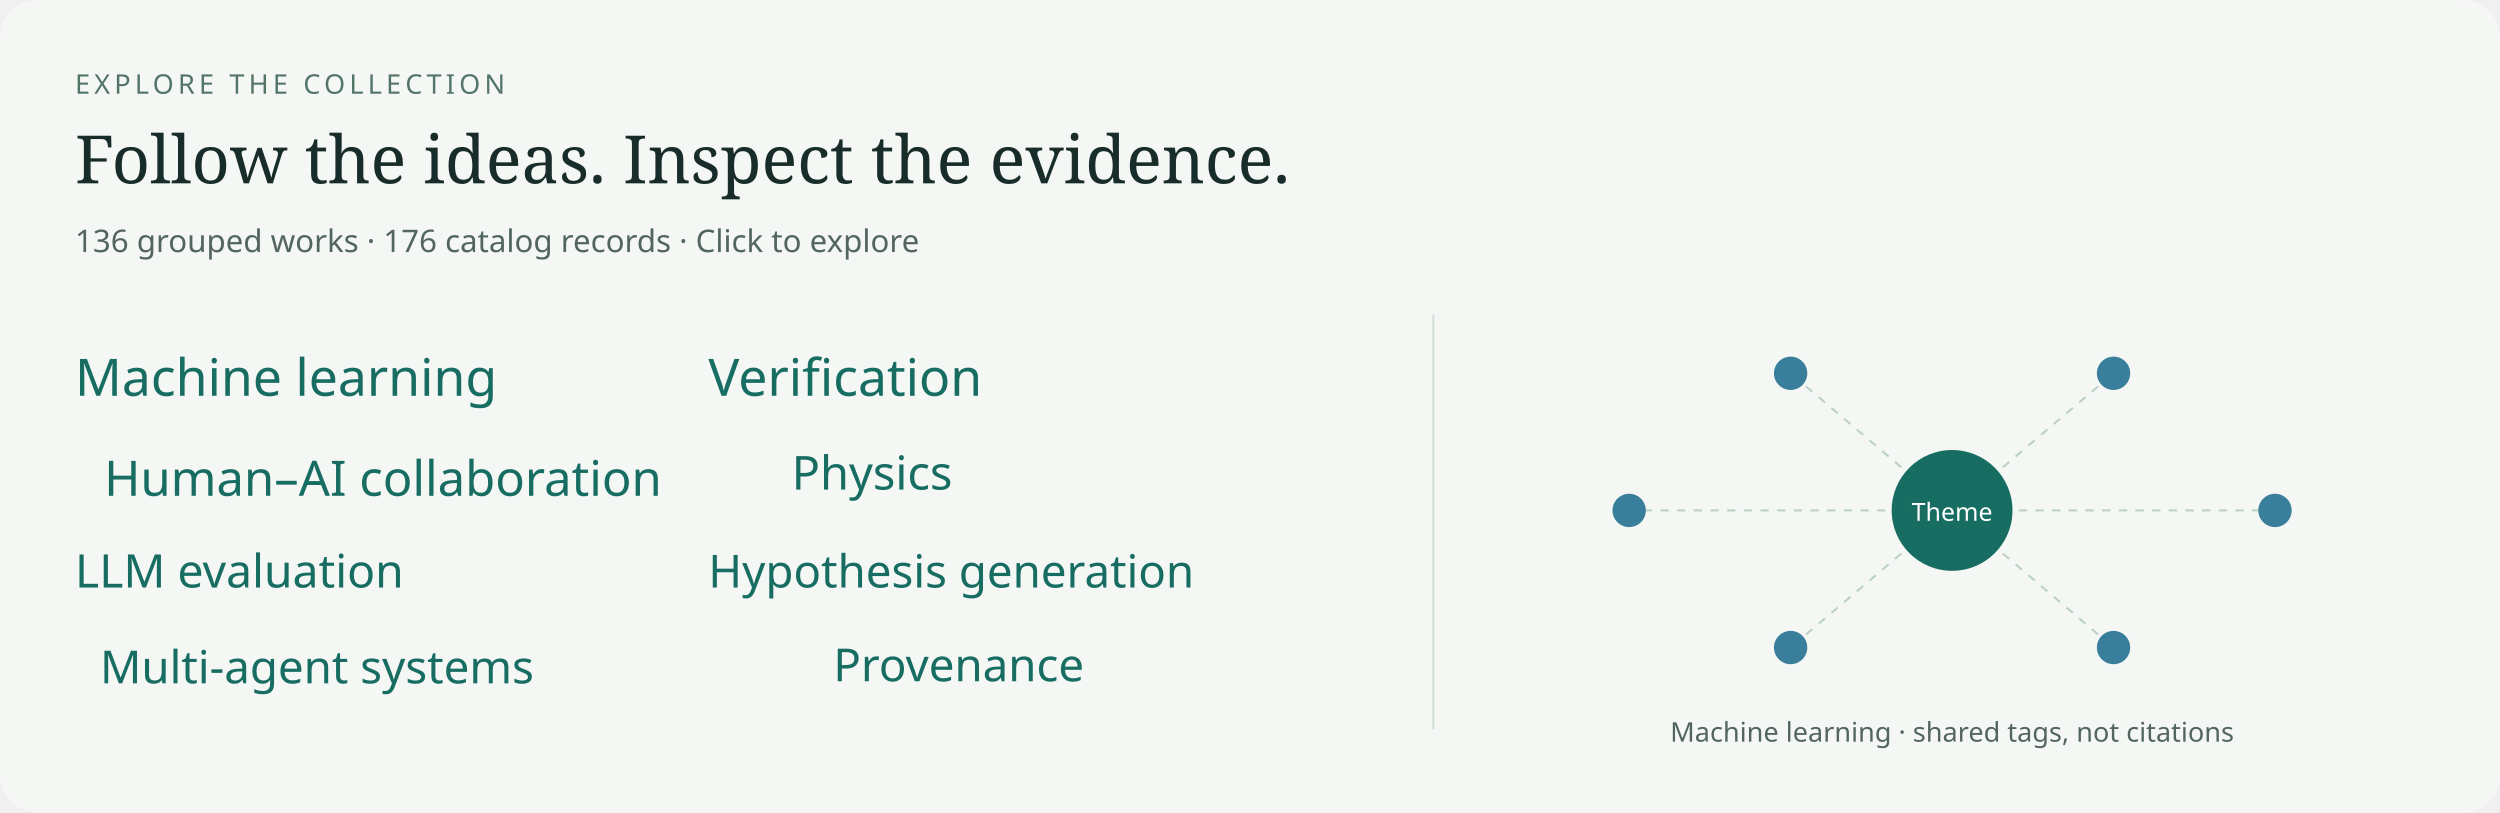
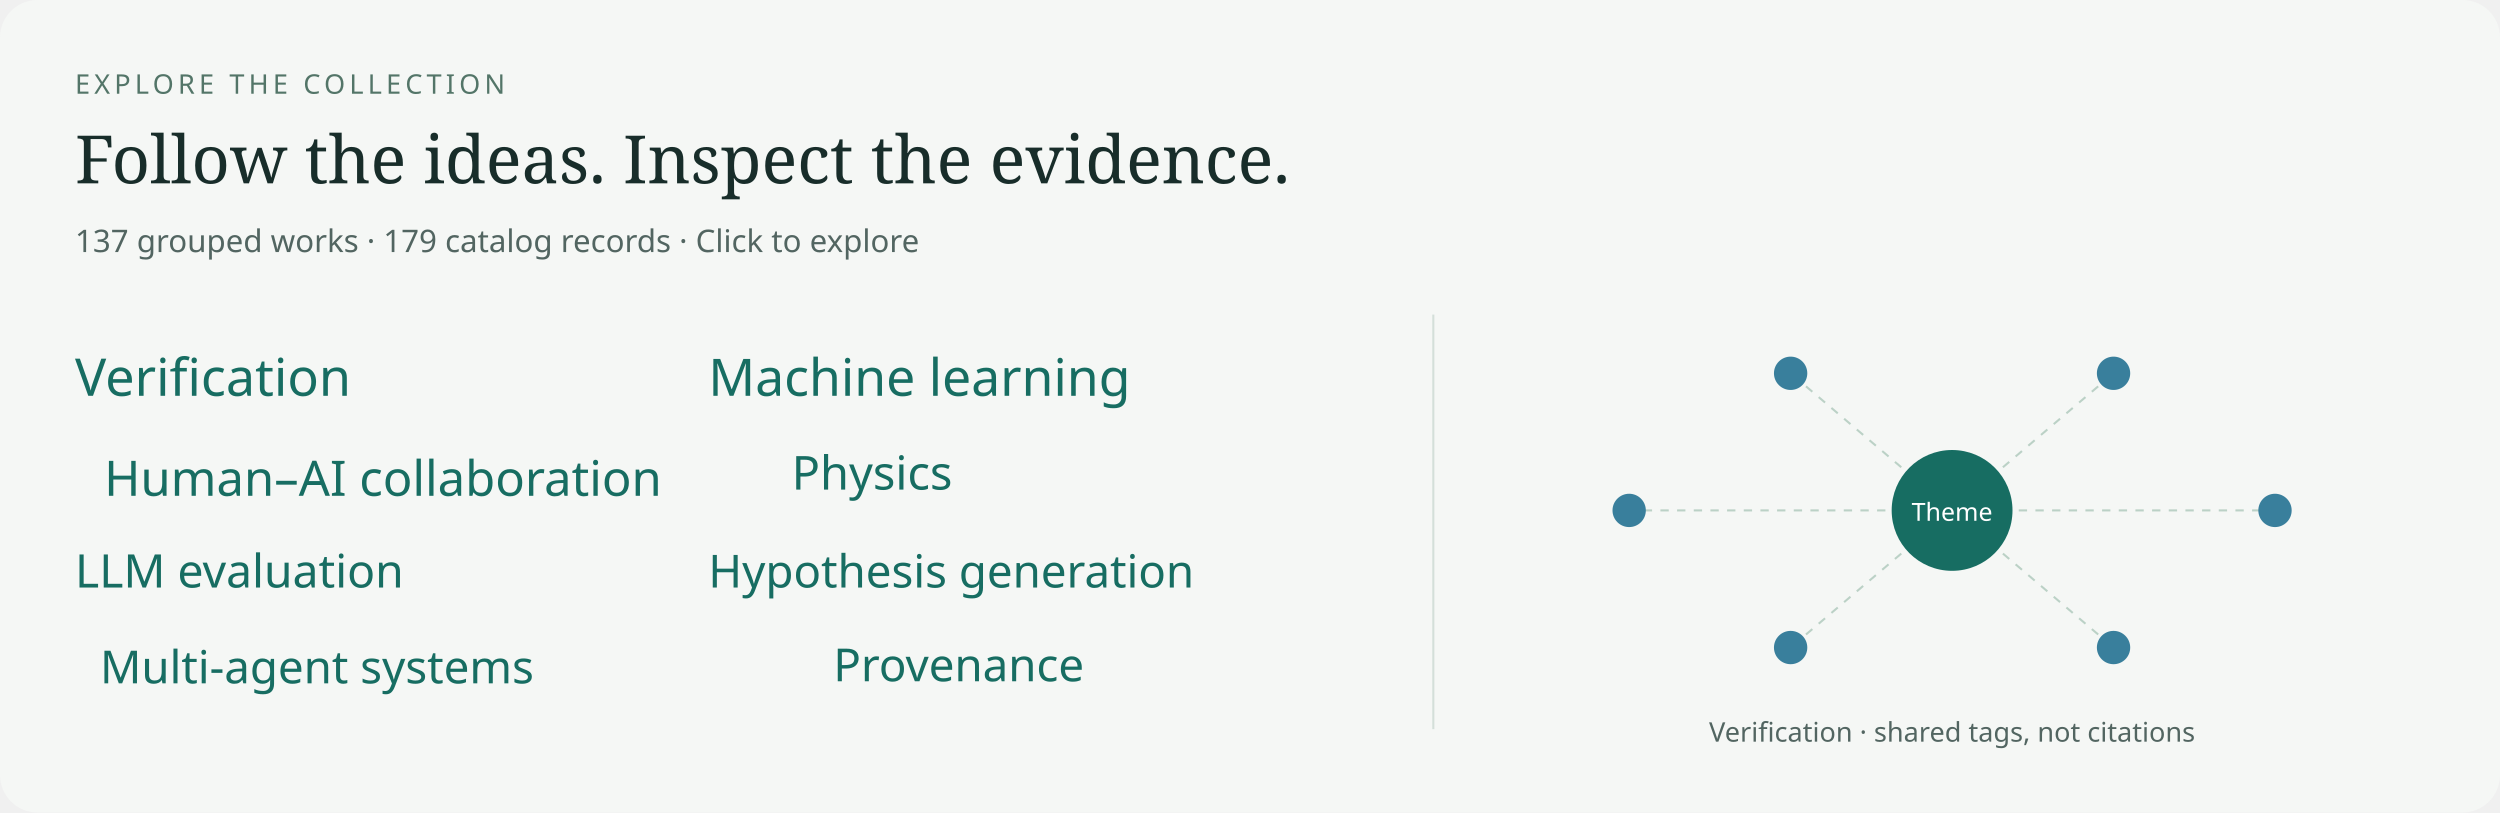
<svg xmlns="http://www.w3.org/2000/svg" width="1200" height="390" viewBox="0 0 1200 390" role="img" aria-labelledby="title desc">
  <rect width="1200" height="390" rx="18" fill="#f5f7f5" />
  <text x="36" y="45" font-family="system-ui,sans-serif" font-size="13" letter-spacing="2" fill="#537568">EXPLORE THE COLLECTION</text>
  <text x="36" y="88" font-family="Georgia,serif" font-size="32" fill="#182d2a">Follow the ideas. Inspect the evidence.</text>
-   <text x="36" y="121" font-family="system-ui,sans-serif" font-size="15" fill="#526561">136 grouped works · 176 catalog records · Click to explore</text>
+   <text x="36" y="121" font-family="system-ui,sans-serif" font-size="15" fill="#526561">137 grouped works · 179 catalog records · Click to explore</text>
  <line x1="688" y1="151" x2="688" y2="350" stroke="#d4dfd9" />
-   <text x="36" y="190" font-family="system-ui,sans-serif" font-size="24.8" fill="#176d62">Machine learning</text>
-   <text x="340" y="190" font-family="system-ui,sans-serif" font-size="24.8" fill="#176d62">Verification</text>
+   <text x="36" y="190" font-family="system-ui,sans-serif" font-size="25.0" fill="#176d62">Verification</text>
+   <text x="340" y="190" font-family="system-ui,sans-serif" font-size="24.8" fill="#176d62">Machine learning</text>
  <text x="50" y="238" font-family="system-ui,sans-serif" font-size="23.5" fill="#176d62">Human–AI collaboration</text>
  <text x="380" y="235" font-family="system-ui,sans-serif" font-size="22.5" fill="#176d62">Physics</text>
  <text x="36" y="282" font-family="system-ui,sans-serif" font-size="22.2" fill="#176d62">LLM evaluation</text>
  <text x="340" y="282" font-family="system-ui,sans-serif" font-size="21.9" fill="#176d62">Hypothesis generation</text>
  <text x="48" y="328" font-family="system-ui,sans-serif" font-size="21.9" fill="#176d62">Multi-agent systems</text>
  <text x="400" y="327" font-family="system-ui,sans-serif" font-size="21.9" fill="#176d62">Provenance</text>
  <line x1="937" y1="245" x2="1092.0" y2="245.0" stroke="#bbd1c6" stroke-dasharray="4 4" />
  <circle cx="1092.0" cy="245.0" r="8" fill="#397f9c" />
  <line x1="937" y1="245" x2="1014.5" y2="310.818" stroke="#bbd1c6" stroke-dasharray="4 4" />
  <circle cx="1014.5" cy="310.818" r="8" fill="#397f9c" />
  <line x1="937" y1="245" x2="859.5" y2="310.818" stroke="#bbd1c6" stroke-dasharray="4 4" />
  <circle cx="859.5" cy="310.818" r="8" fill="#397f9c" />
  <line x1="937" y1="245" x2="782.0" y2="245.0" stroke="#bbd1c6" stroke-dasharray="4 4" />
  <circle cx="782.0" cy="245.0" r="8" fill="#397f9c" />
  <line x1="937" y1="245" x2="859.5" y2="179.182" stroke="#bbd1c6" stroke-dasharray="4 4" />
  <circle cx="859.5" cy="179.182" r="8" fill="#397f9c" />
  <line x1="937" y1="245" x2="1014.5" y2="179.182" stroke="#bbd1c6" stroke-dasharray="4 4" />
  <circle cx="1014.5" cy="179.182" r="8" fill="#397f9c" />
  <circle cx="937" cy="245" r="29" fill="#176d62" />
  <text x="937" y="250" text-anchor="middle" font-family="system-ui,sans-serif" font-size="12" fill="white">Theme</text>
-   <text x="937" y="356" text-anchor="middle" font-family="system-ui,sans-serif" font-size="13" fill="#526561">Machine learning · shared tags, not citations</text>
+   <text x="937" y="356" text-anchor="middle" font-family="system-ui,sans-serif" font-size="13" fill="#526561">Verification · shared tags, not citations</text>
</svg>
